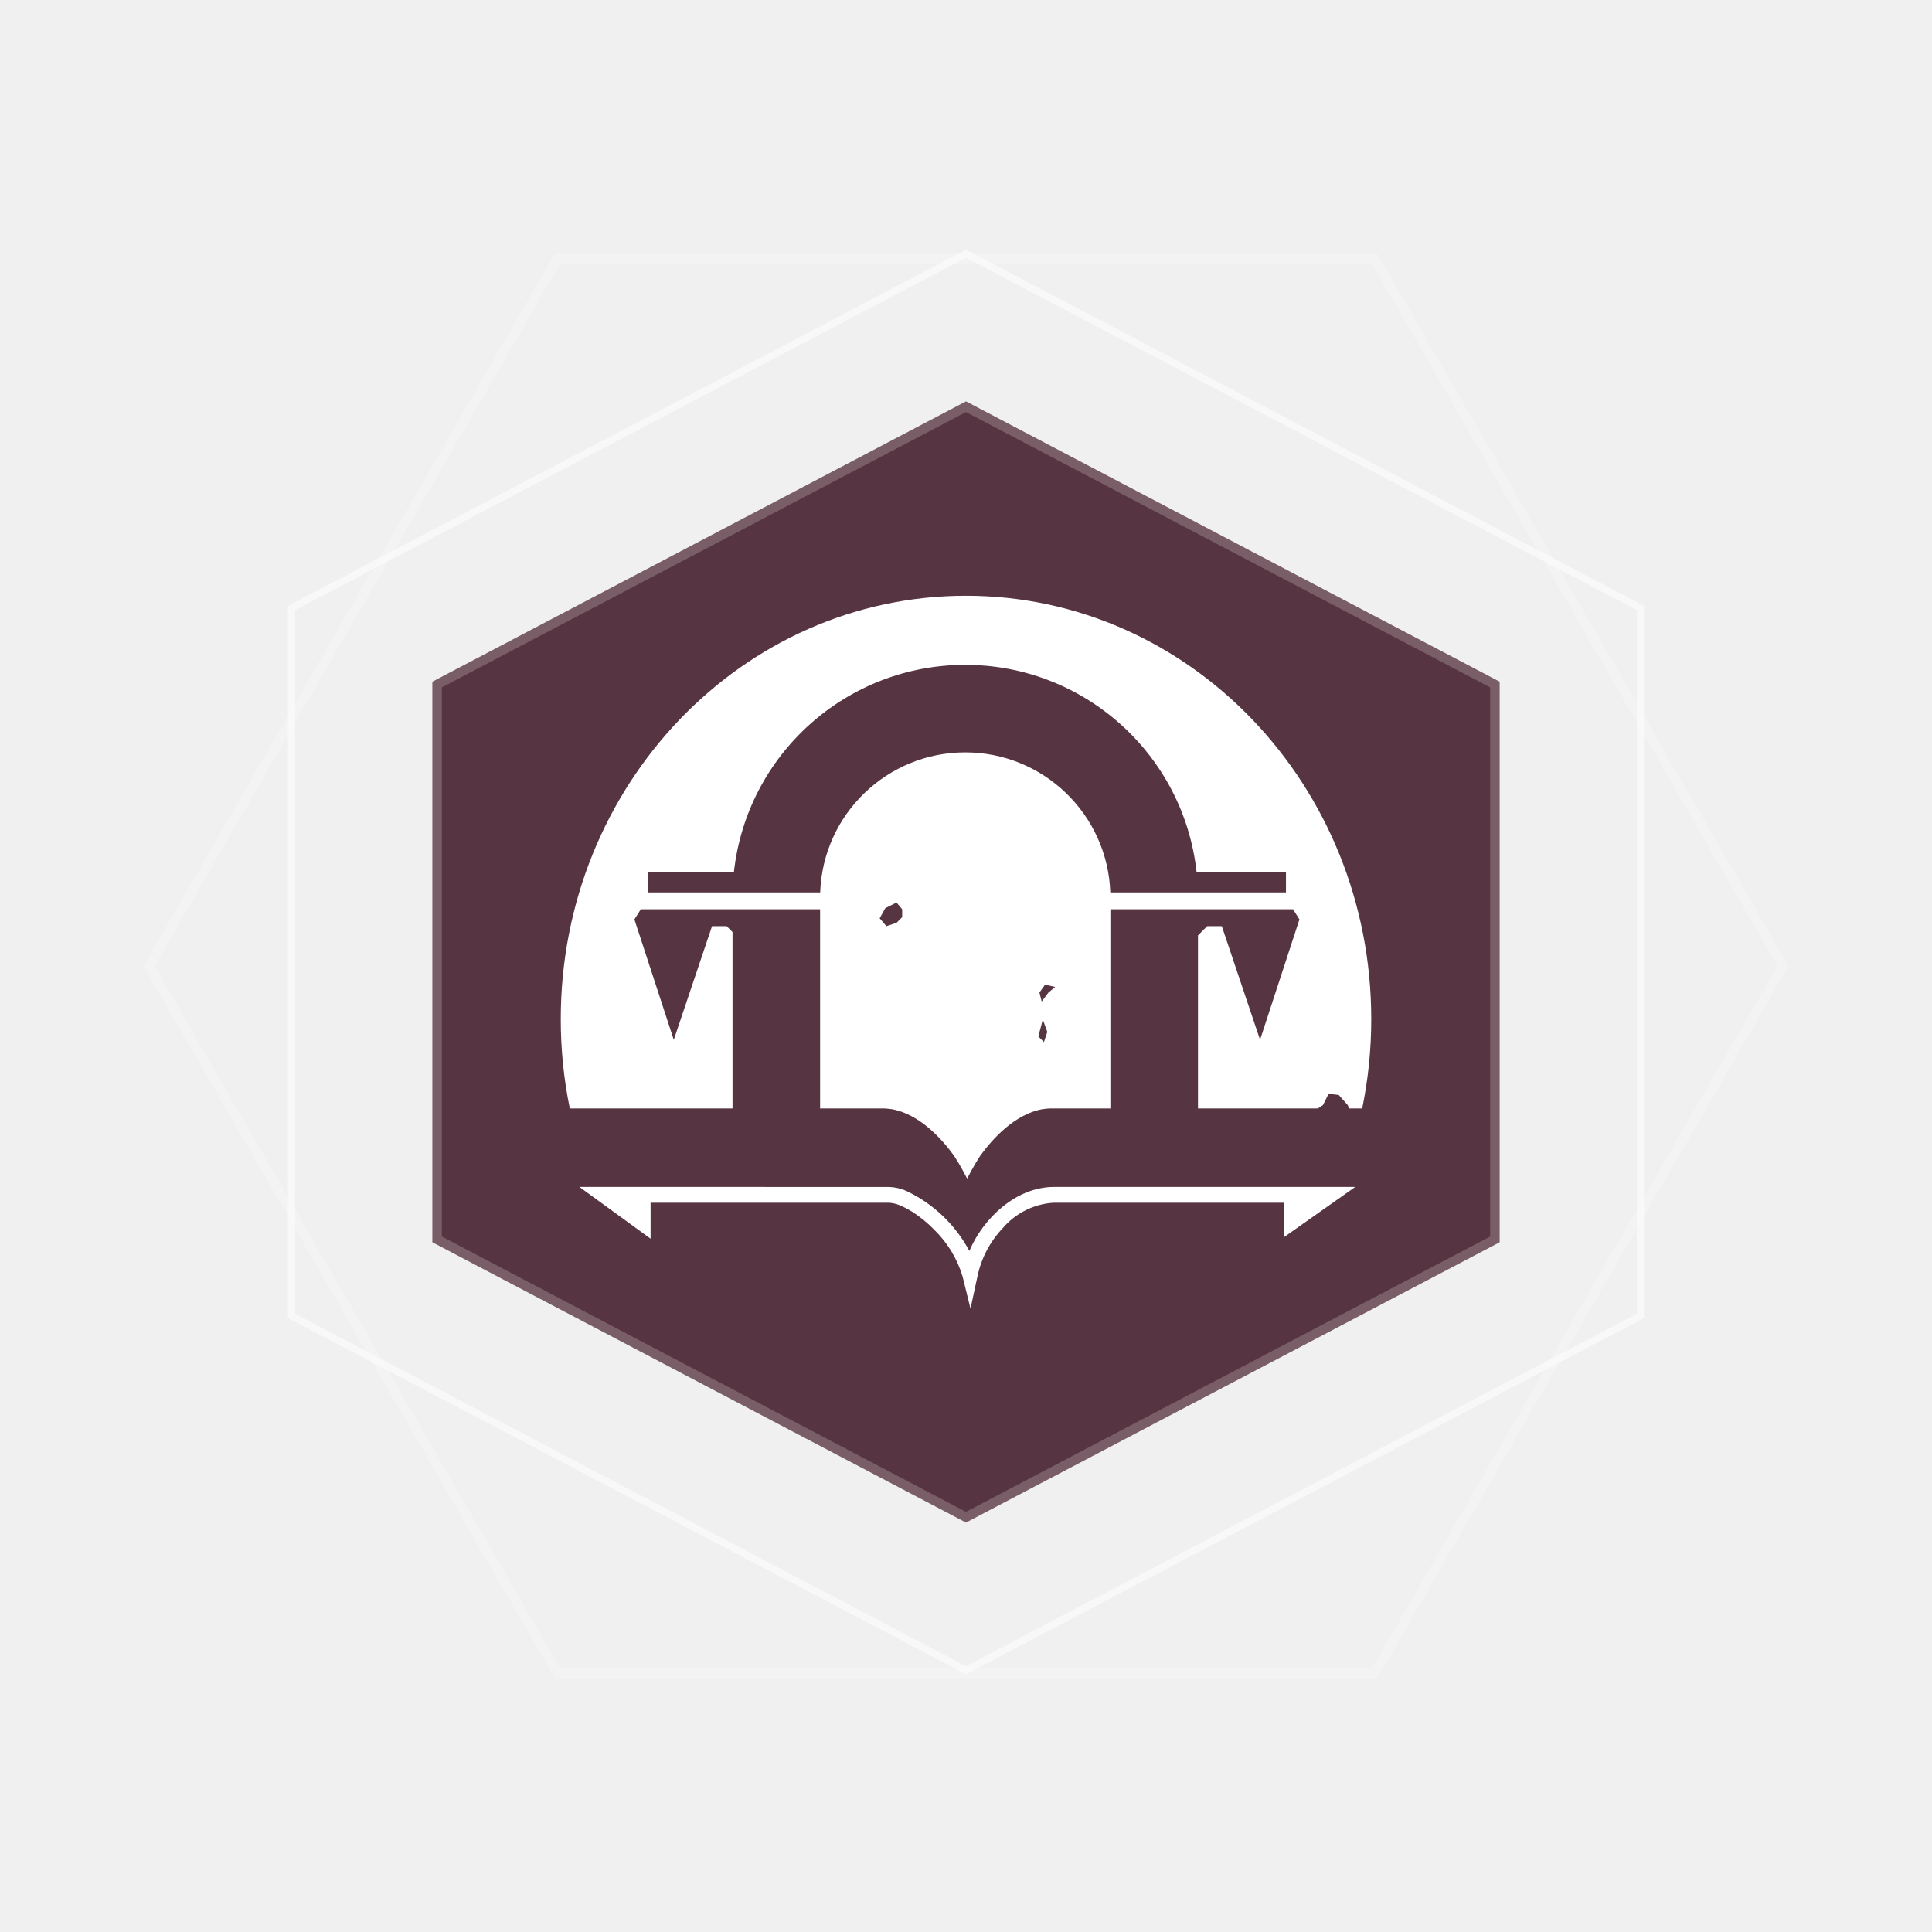
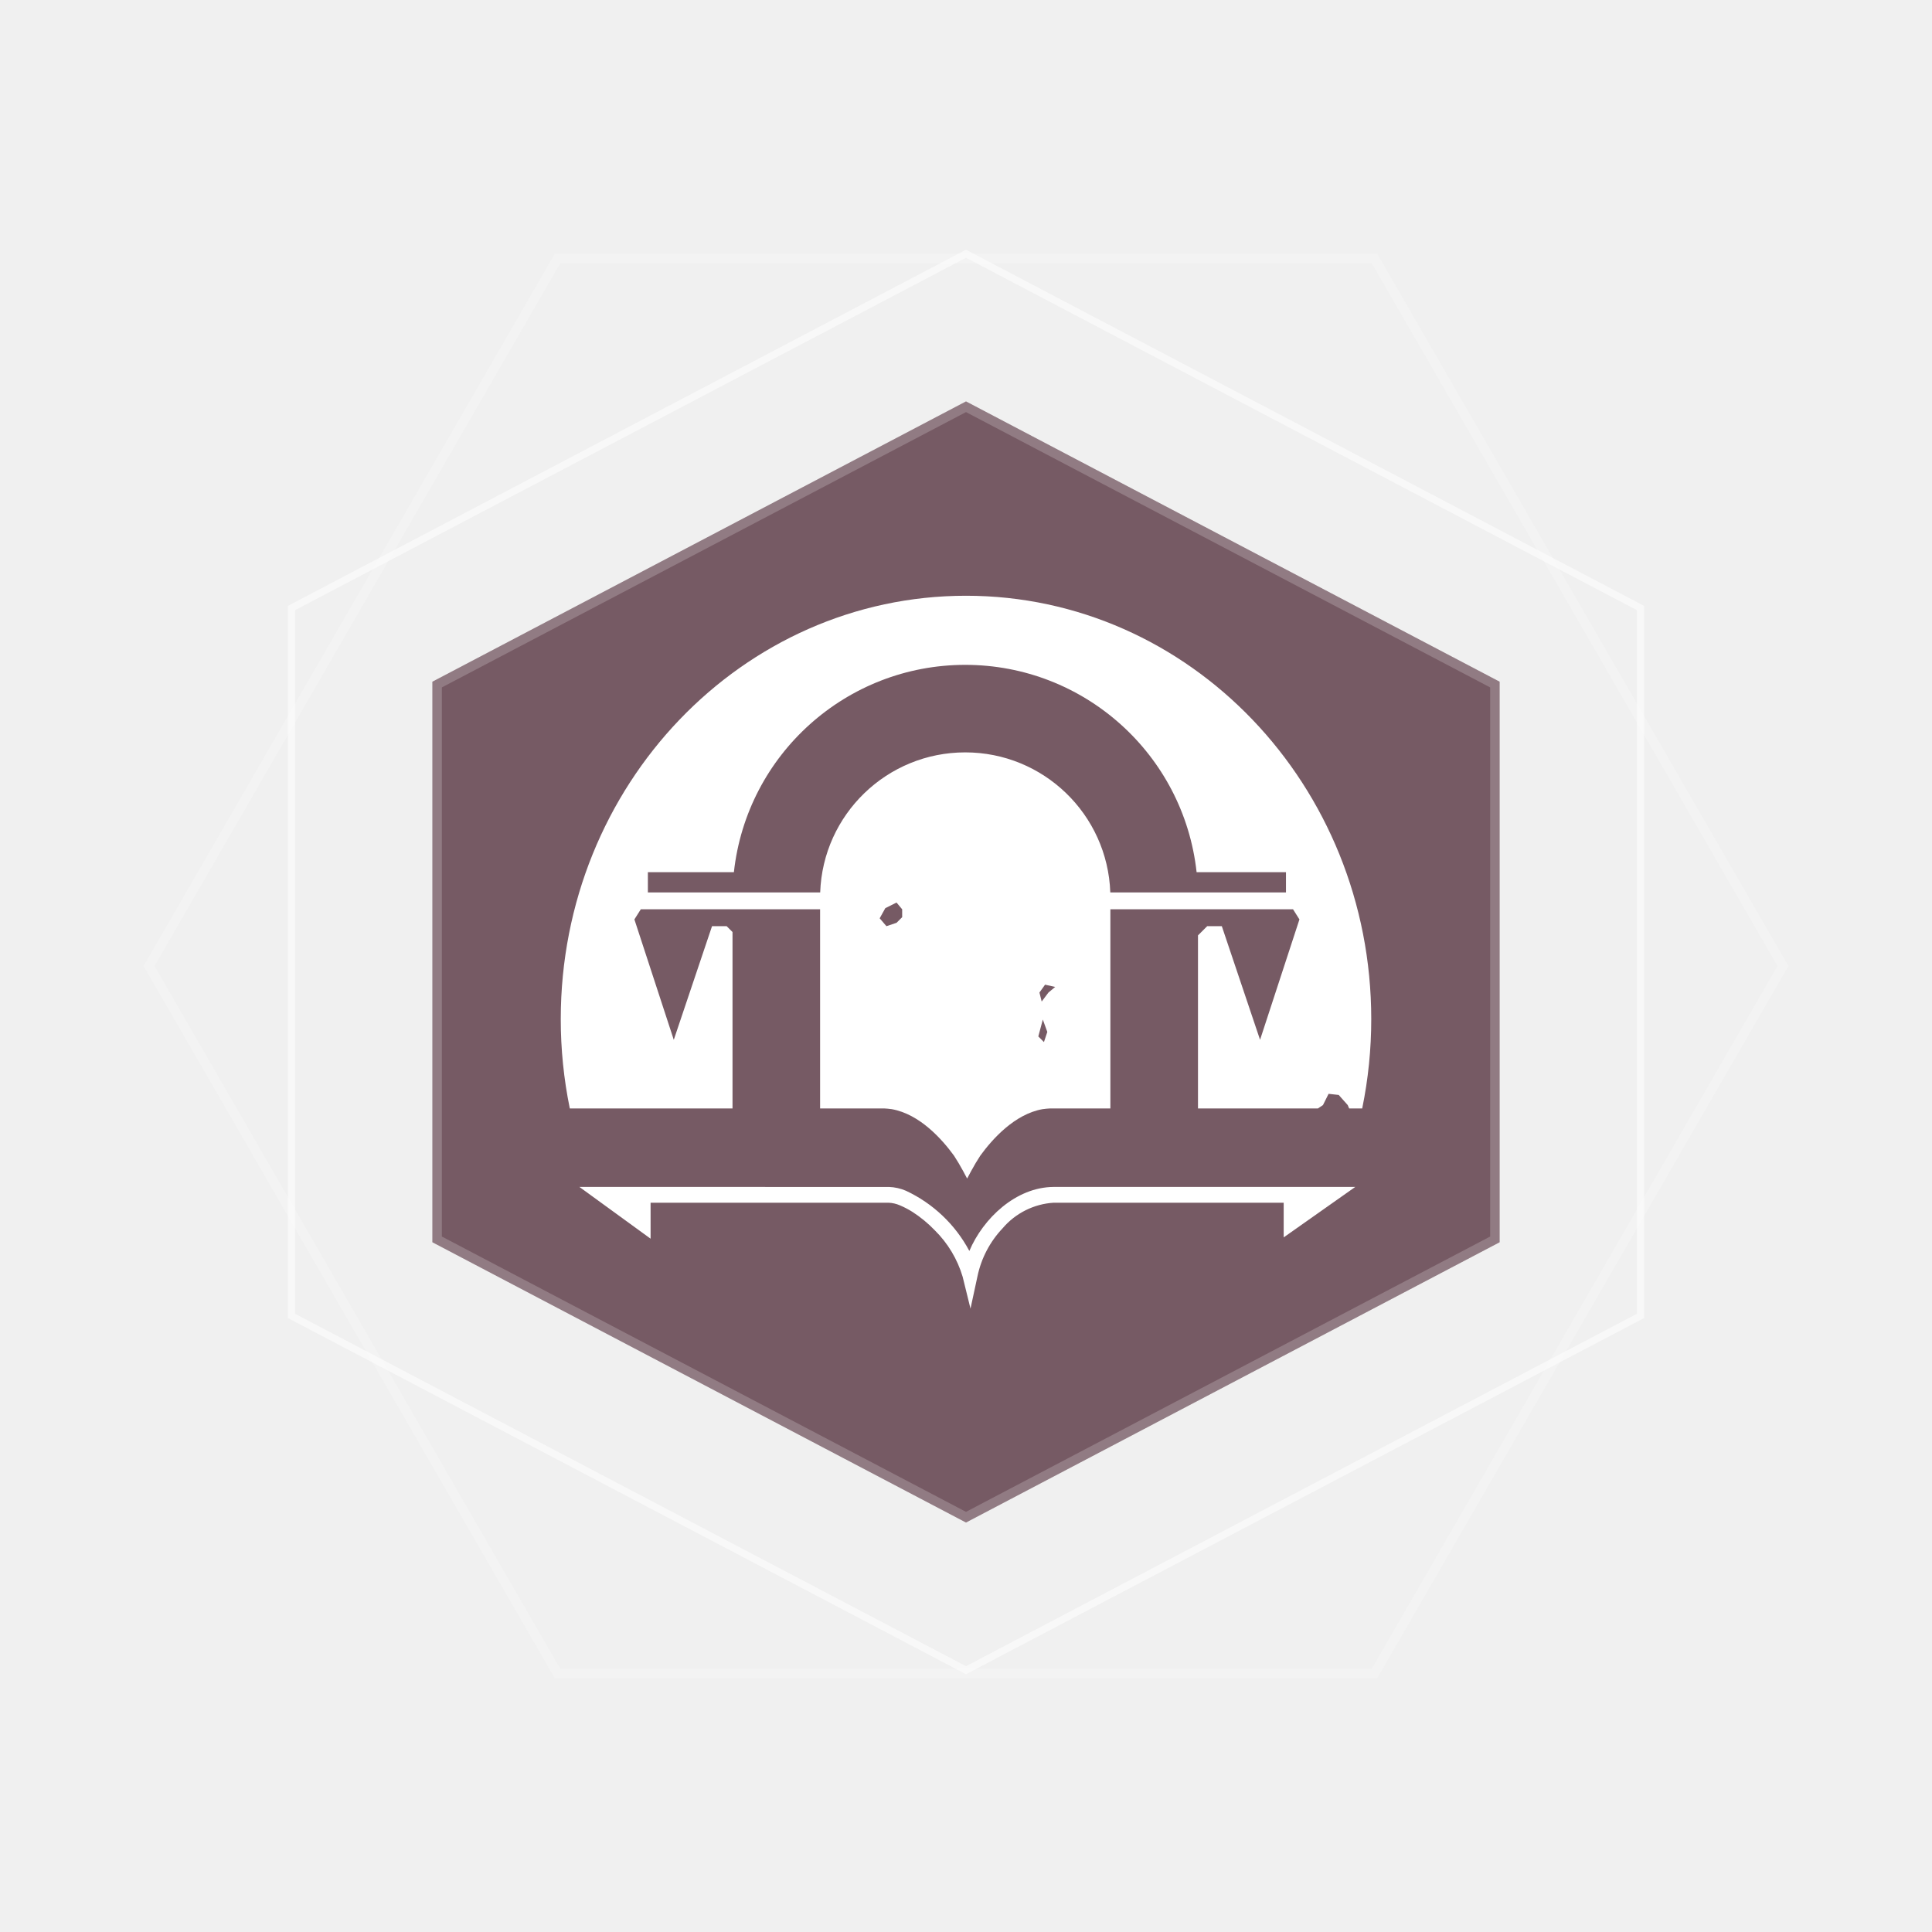
<svg xmlns="http://www.w3.org/2000/svg" viewBox="0 0 204.404 204.404">
  <g class="Layer_2" data-name="Layer 2">
    <g class="base2">
      <g class="polygon inner ani" style="opacity: 0.4">
        <path d="M102.202,27.269,173.184,64.552V138.999l-70.982,37.283L31.22,138.999V64.552l70.982-37.283m0-.847L30.47,64.099v75.353l71.732,37.677,71.732-37.677V64.099L102.202,26.422Z" style="fill: #fff" />
      </g>
      <g class="polygon inner" style="opacity: 0.2">
        <path d="M145.13,27.849l42.928,74.353L145.13,176.555H59.274L16.347,102.202,59.274,27.849H145.13m.577-1H58.697L15.192,102.202,58.697,177.555h87.01l43.505-75.353L145.708,26.849Z" style="fill: #fff" />
      </g>
      <g class="polygon" style="opacity: 0.2">
        <path d="M102.202,27.269,173.184,64.552V138.999l-70.982,37.283L31.22,138.999V64.552l70.982-37.283m0-.847L30.47,64.099v75.353l71.732,37.677,71.732-37.677V64.099L102.202,26.422Z" style="fill: #fff" />
      </g>
-       <polygon class="berry" points="158.658 131.429 158.658 72.123 102.202 42.47 45.747 72.123 45.747 131.429 102.202 161.081 158.658 131.429" style="fill: #573441" />
+       <polygon class="berry" points="158.658 131.429 158.658 72.123 102.202 42.47 45.747 72.123 45.747 131.429 102.202 161.081 158.658 131.429" style="fill: #573441;opacity: 0.8" />
      <g class="berry-border" style="opacity: 0.2">
        <path d="M102.202,43.599,157.658,72.727v58.097l-55.456,29.128L46.747,130.824V72.727l55.456-29.128m0-1.13L45.747,72.123v59.306l56.456,29.653L158.658,131.429V72.123L102.202,42.47Z" style="fill: #fff" />
      </g>
    </g>
    <g class="izanami">
      <path d="M93.664,96.084l-.595,1.071.714.833,1.071-.357.595-.595v-.833l-.595-.714Zm16.903,8.094-.595.833.238.952.714-.952.714-.595Zm-.238,3.69-.476,1.786.595.595.357-1.071ZM93.541,117.272c.25.013.519.035.803.076,2.956.521,5.323,3.18,6.585,4.916.324.495.649,1.039.972,1.637l.42.788.001-.002.001.002.42-.788c.324-.598.649-1.142.973-1.637,1.262-1.737,3.63-4.395,6.585-4.916.284-.041.553-.063.804-.076h6.372V96.203h19.326l.676,1.071-4.166,12.737L129.267,97.989h-1.547l-.974.974c0,2.07 0,12.275 0,18.31h12.687l.536-.357.595-1.19,1.071.119.952,1.071.153.357h1.38a46.894,46.894,0,0,0,.957-9.453c0-24.737-19.195-44.79-42.874-44.79S59.328,83.082,59.328,107.82a46.894,46.894,0,0,0,.957,9.453H77.499l0-18.664-.62-.62H75.332l-4.047,12.023L67.119,97.274l.676-1.071H86.766v21.069Zm23.927-22.855a15.356,15.356,0,0,0-30.693,0H68.545V92.275h9.1a24.625,24.625,0,0,1,48.955,0h9.455v2.143ZM68.831,127.247H94.009a3.336,3.336,0,0,1,1.189.272,9.209,9.209,0,0,1,1.329.692,13.166,13.166,0,0,1,2.362,1.942,11.527,11.527,0,0,1,2.958,4.924l.831,3.376.741-3.435a10.5,10.5,0,0,1,2.653-5.062,7.716,7.716,0,0,1,5.402-2.71h24.339v3.669l7.572-5.338-31.935 0c-3.975.034-7.43,3.32-8.894,6.772a14.623,14.623,0,0,0-6.701-6.365,5.008,5.008,0,0,0-1.798-.406l-32.754-.001,7.529,5.475Z" style="fill: #fff;fill-rule: evenodd" />
    </g>
  </g>
</svg>
